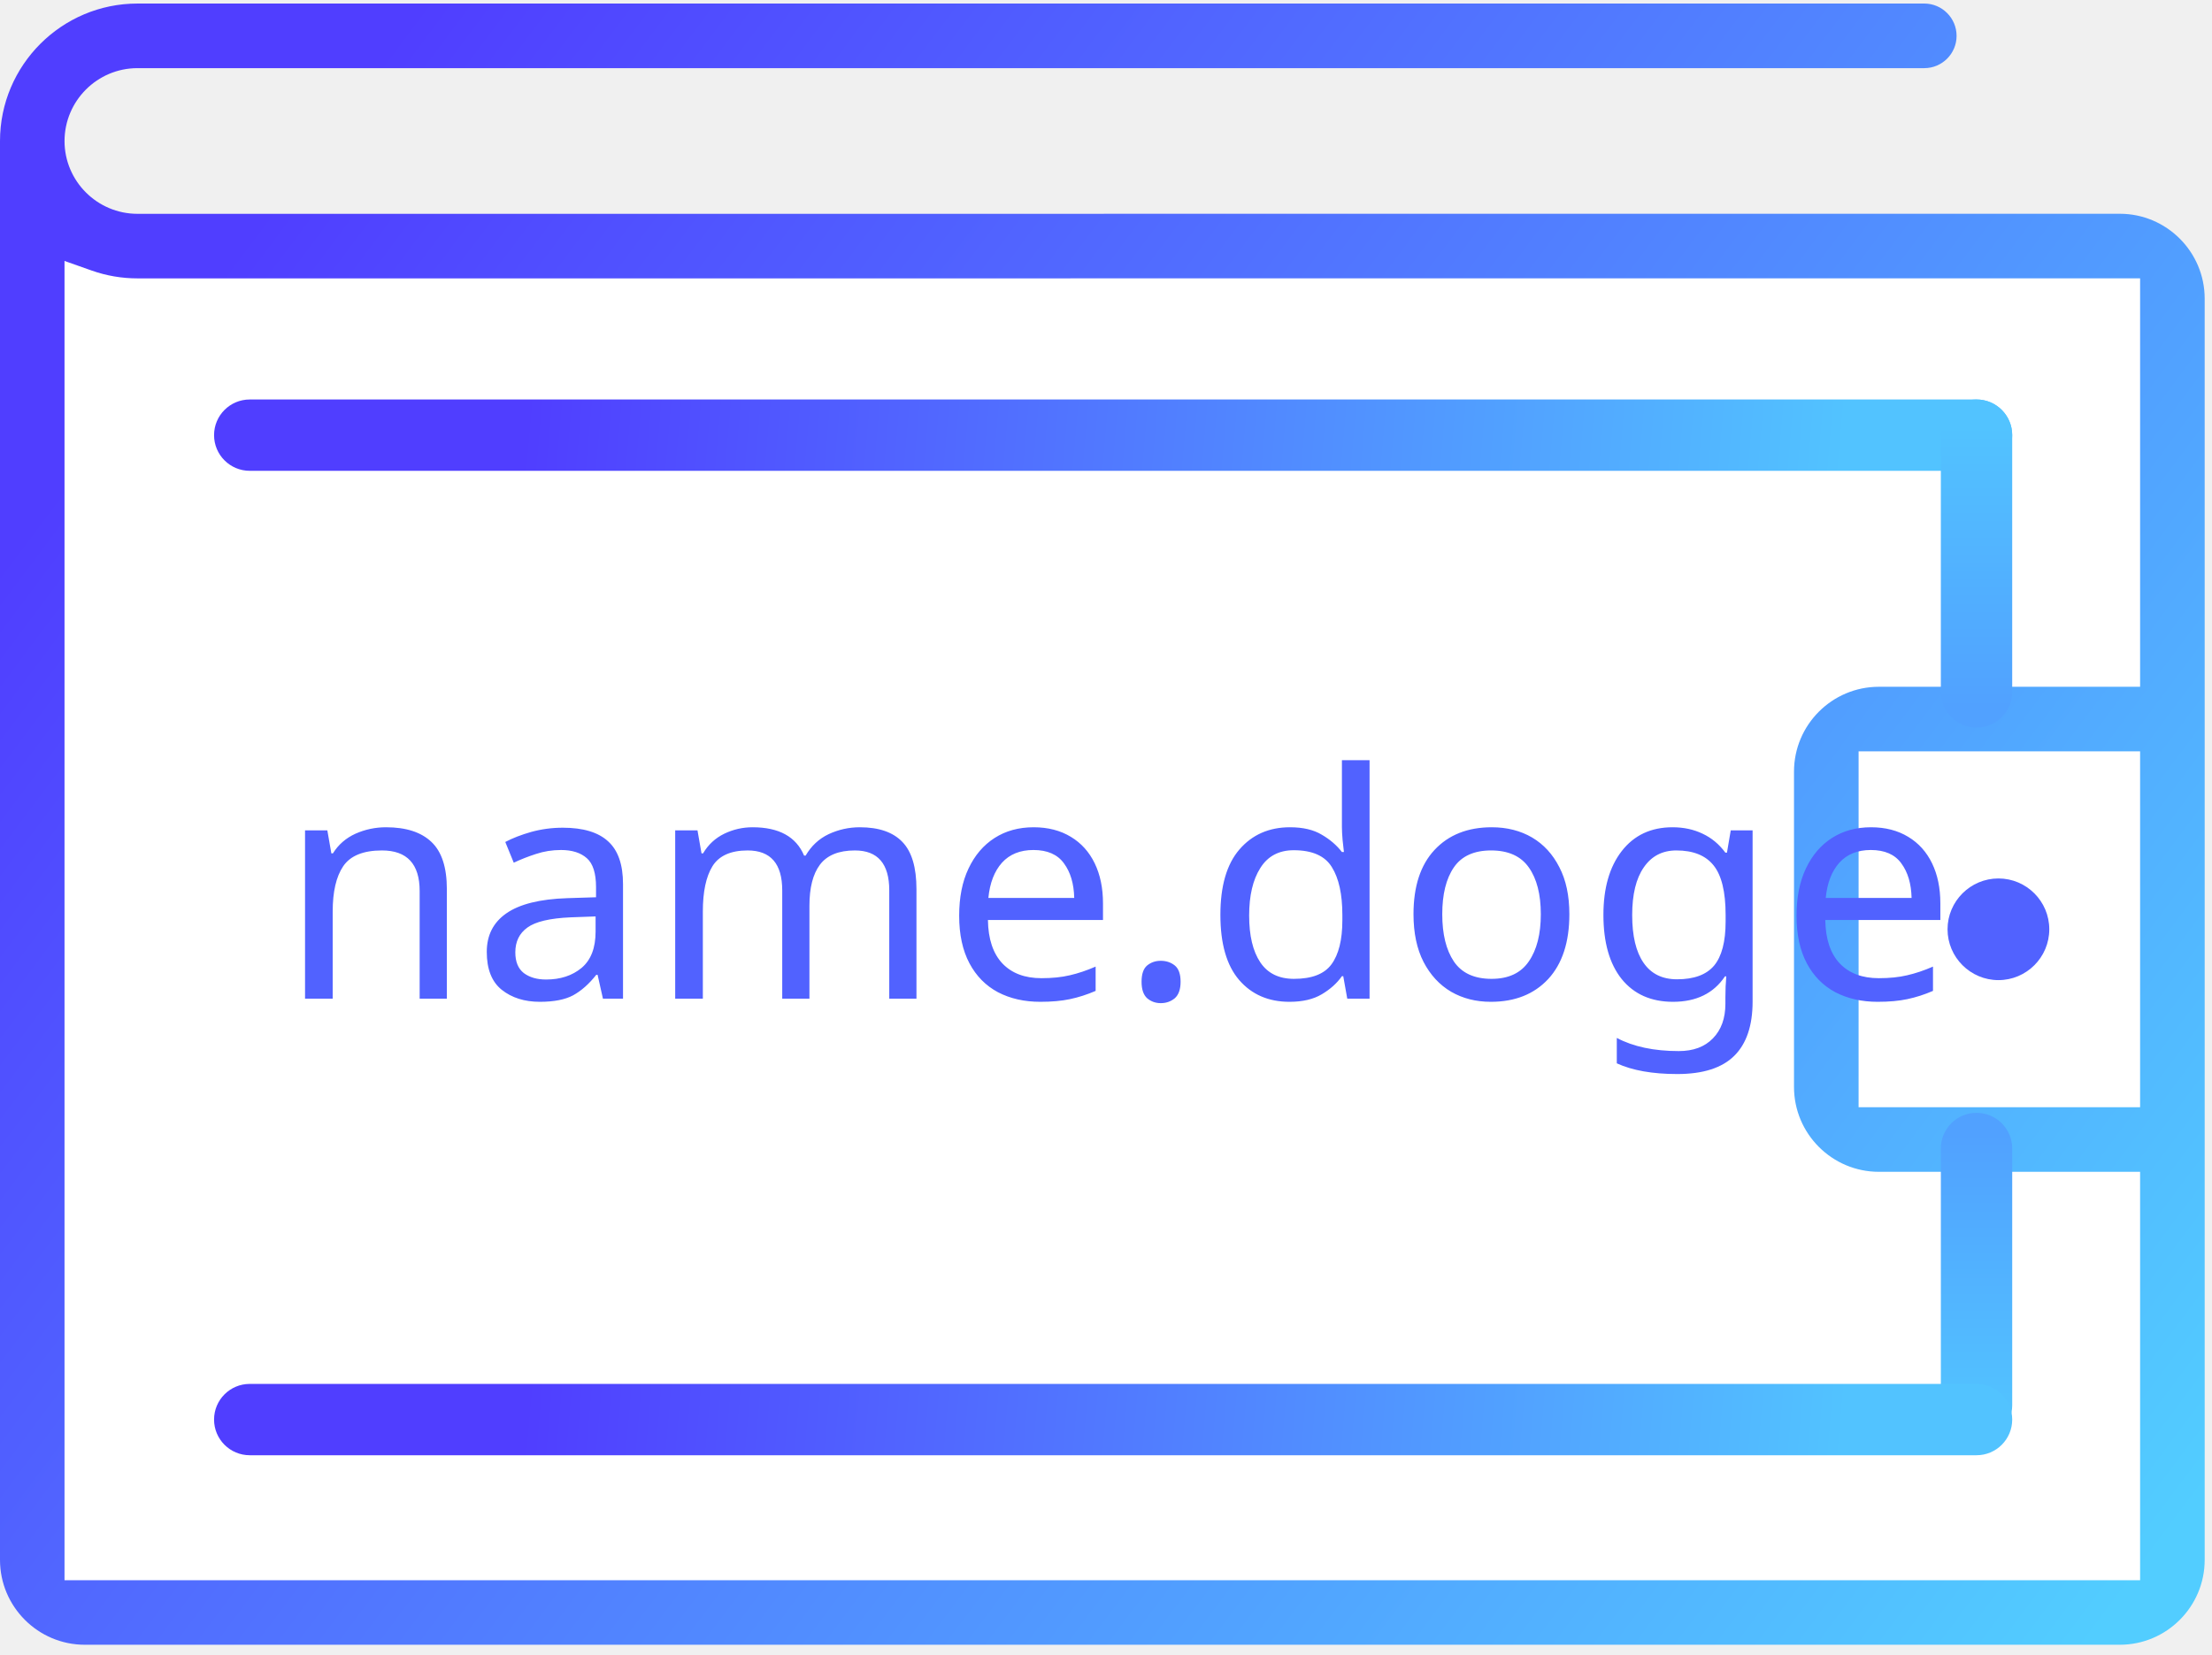
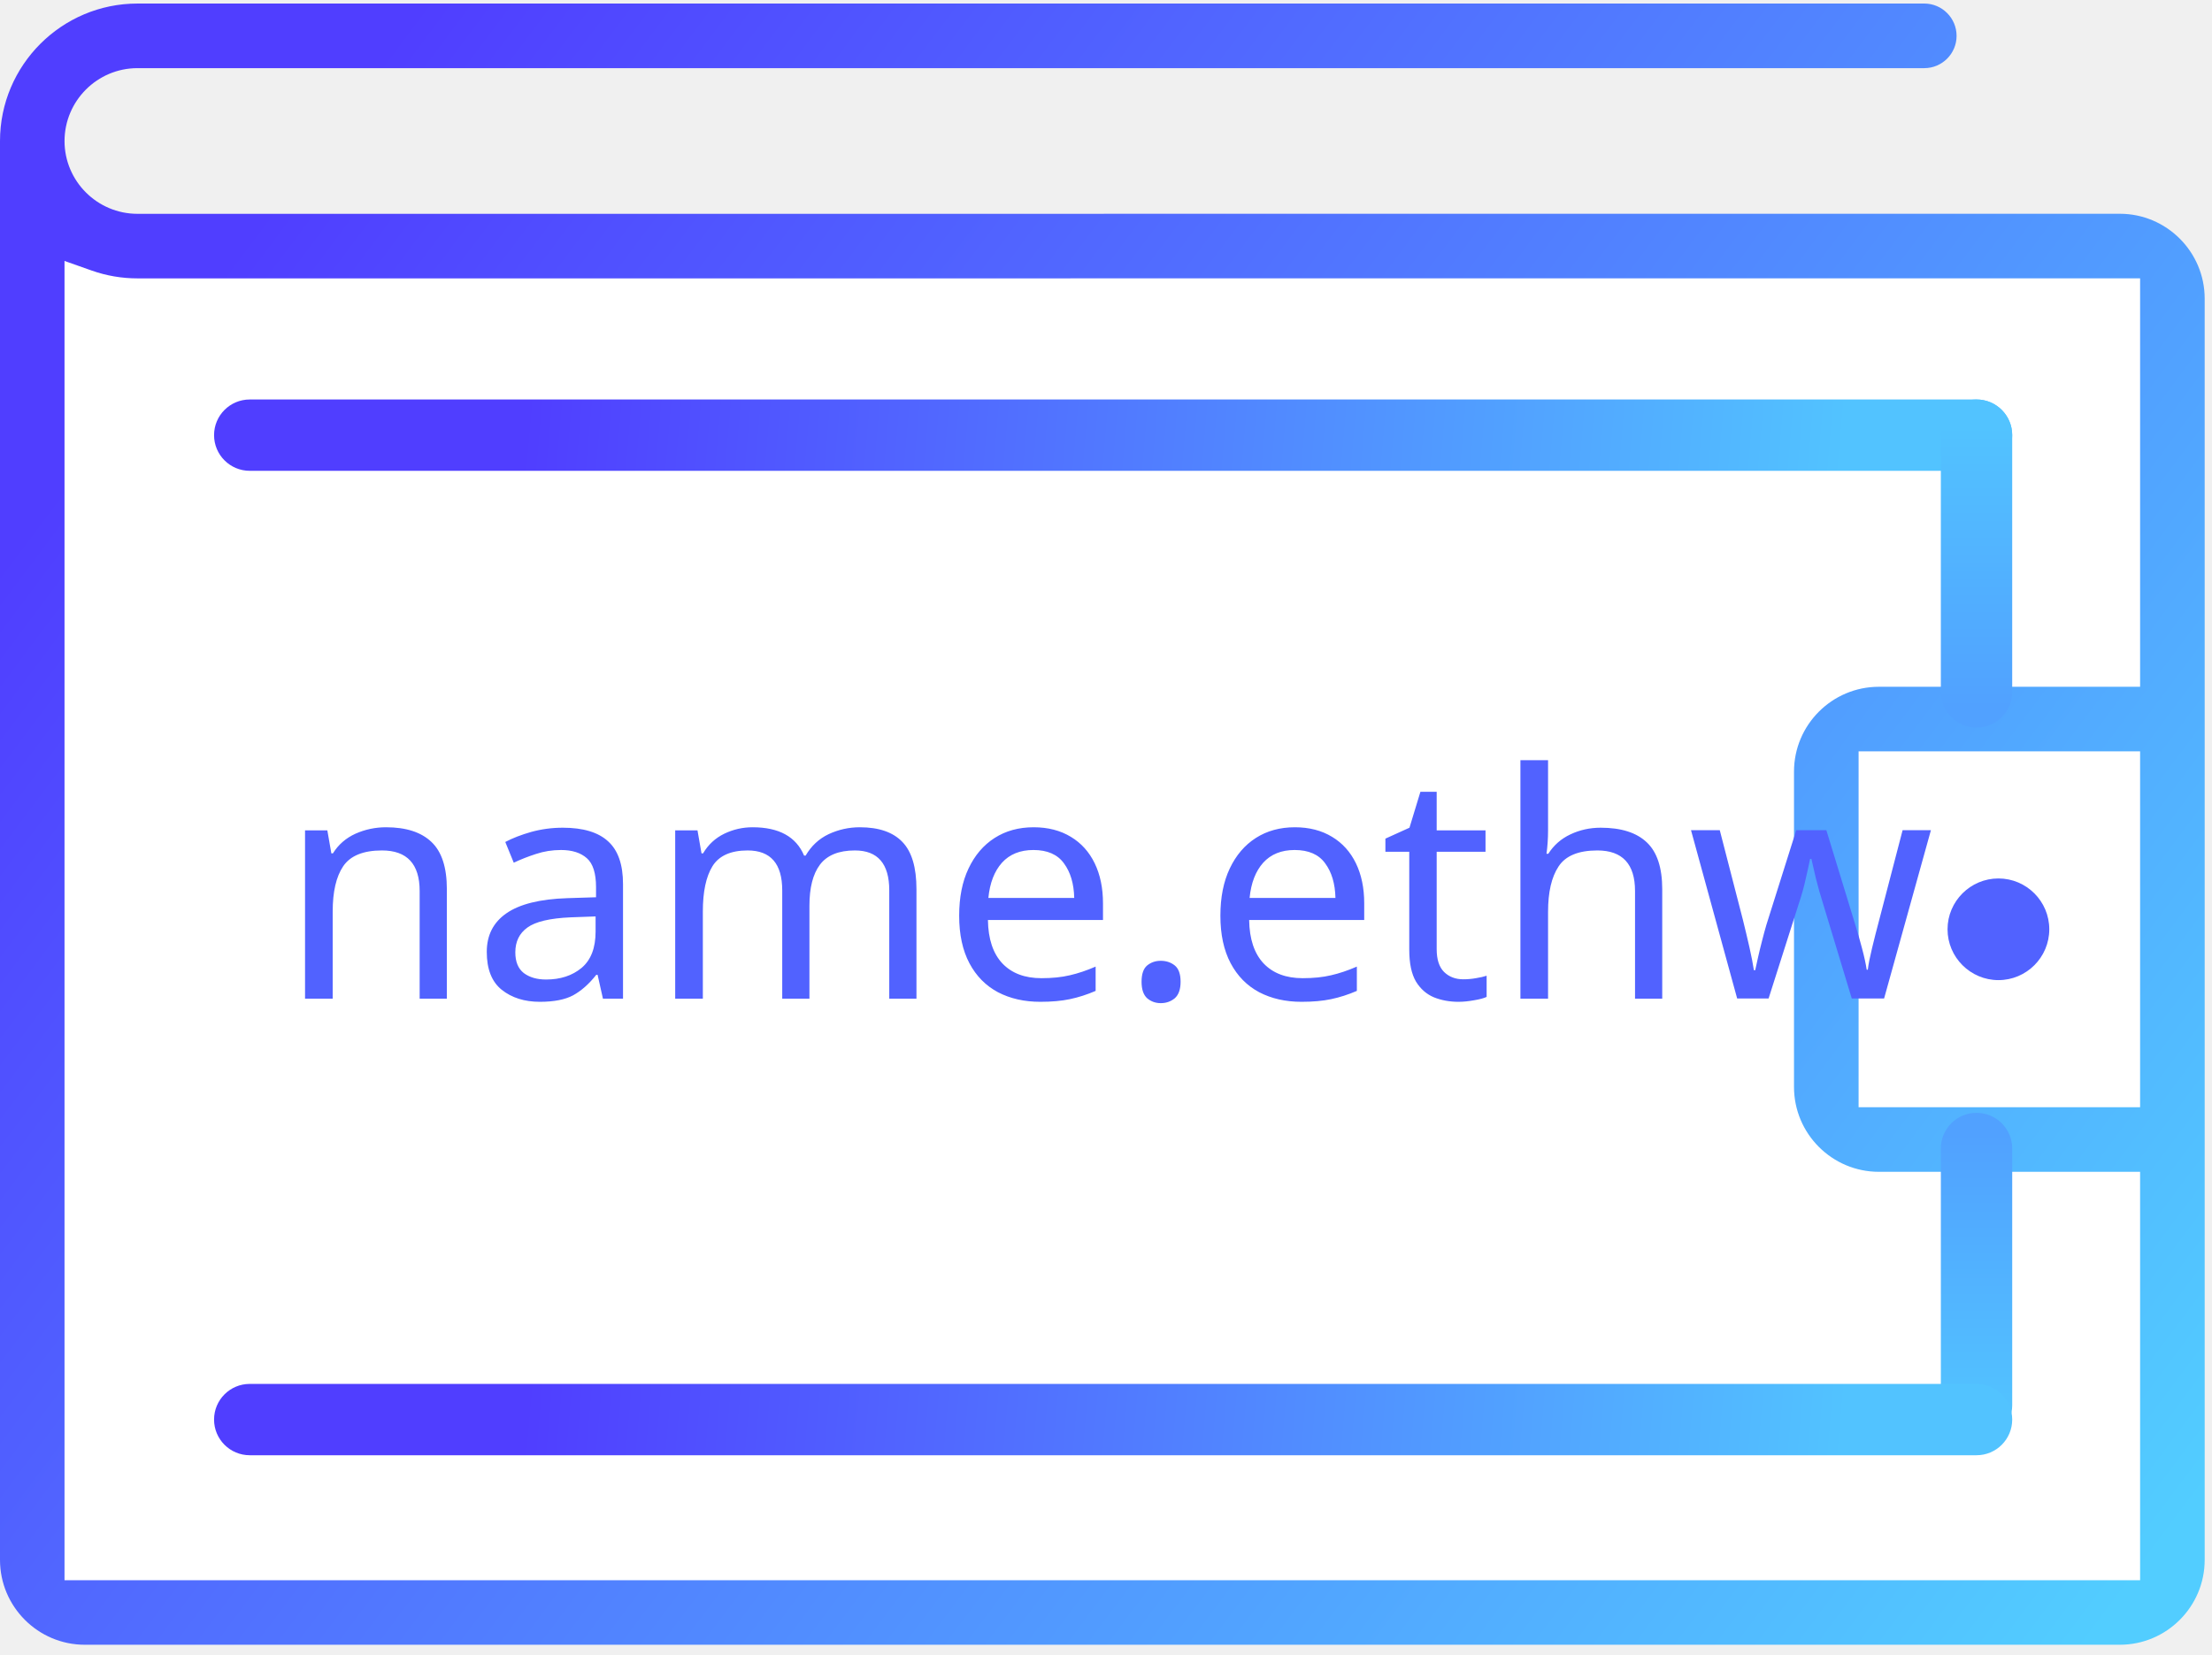
<svg xmlns="http://www.w3.org/2000/svg" width="155" height="116">
  <defs>
    <linearGradient x1="104.863%" y1="80.524%" x2="5.64%" y2="25.282%" id="a">
      <stop stop-color="#52CDFF" offset="0%" />
      <stop stop-color="#503EFF" offset="100%" />
    </linearGradient>
    <linearGradient x1="90.4%" y1="50.173%" x2="17.511%" y2="49.921%" id="b">
      <stop stop-color="#52C3FF" offset="0%" />
      <stop stop-color="#503EFF" offset="100%" />
    </linearGradient>
    <linearGradient x1="8.121%" y1="50%" x2="93.852%" y2="50%" id="c">
      <stop stop-color="#52C3FF" offset="0%" />
      <stop stop-color="#51A1FF" offset="100%" />
    </linearGradient>
  </defs>
  <g fill="none" fill-rule="evenodd">
    <g transform="translate(0 .2484)">
      <path fill="#FFF" d="M2.227 113.649h148.904v-95.623H2.227z" />
      <path d="M140.035 68.45c1.964 0 3.563-1.599 3.563-3.563 0-1.964-1.599-3.563-3.563-3.563-1.964 0-3.566 1.599-3.566 3.563 0 1.964 1.603 3.563 3.566 3.563" fill="#5162FF" />
      <path d="M149.962 47.889h-18.306c-3.279 0-5.946 2.67-5.946 5.946v22.105c0 3.276 2.666 5.946 5.946 5.946h18.306v28.625H4.521V18.042l1.898.671a9.593 9.593 0 003.213.551h65.376v-.004h74.954v28.629zM130.236 77.36h19.726V52.414h-19.726V77.36zm18.306-62.625l-138.909.004c-2.814 0-5.107-2.286-5.111-5.096 0-2.821 2.293-5.115 5.111-5.115h125.206c1.246 0 2.263-1.013 2.263-2.262 0-1.25-1.017-2.266-2.263-2.266H9.632C4.323 0 0 4.323 0 9.636v99.453c0 3.276 2.666 5.946 5.941 5.946h142.6c3.276 0 5.946-2.67 5.946-5.946V20.681c-0-3.276-2.67-5.946-5.946-5.946z" fill="url(#a)" />
      <rect fill="url(#b)" x="15" y="27.752" width="126" height="5" rx="2.5" />
      <rect fill="url(#c)" transform="rotate(90 138.5 39.2516)" x="127" y="36.752" width="23" height="5" rx="2.5" />
      <rect fill="url(#c)" transform="rotate(-90 138.5 89.2516)" x="127" y="86.752" width="23" height="5" rx="2.5" />
      <rect fill="url(#b)" x="15" y="96.752" width="126" height="5" rx="2.5" />
    </g>
    <text font-family="Karma-Medium, Karma" font-size="22" font-weight="400" fill="#5162FF">
-       <tspan x="19.5" y="70">name.doge</tspan>
+       <tspan x="19.5" y="70">name.ethw</tspan>
    </text>
  </g>
</svg>
